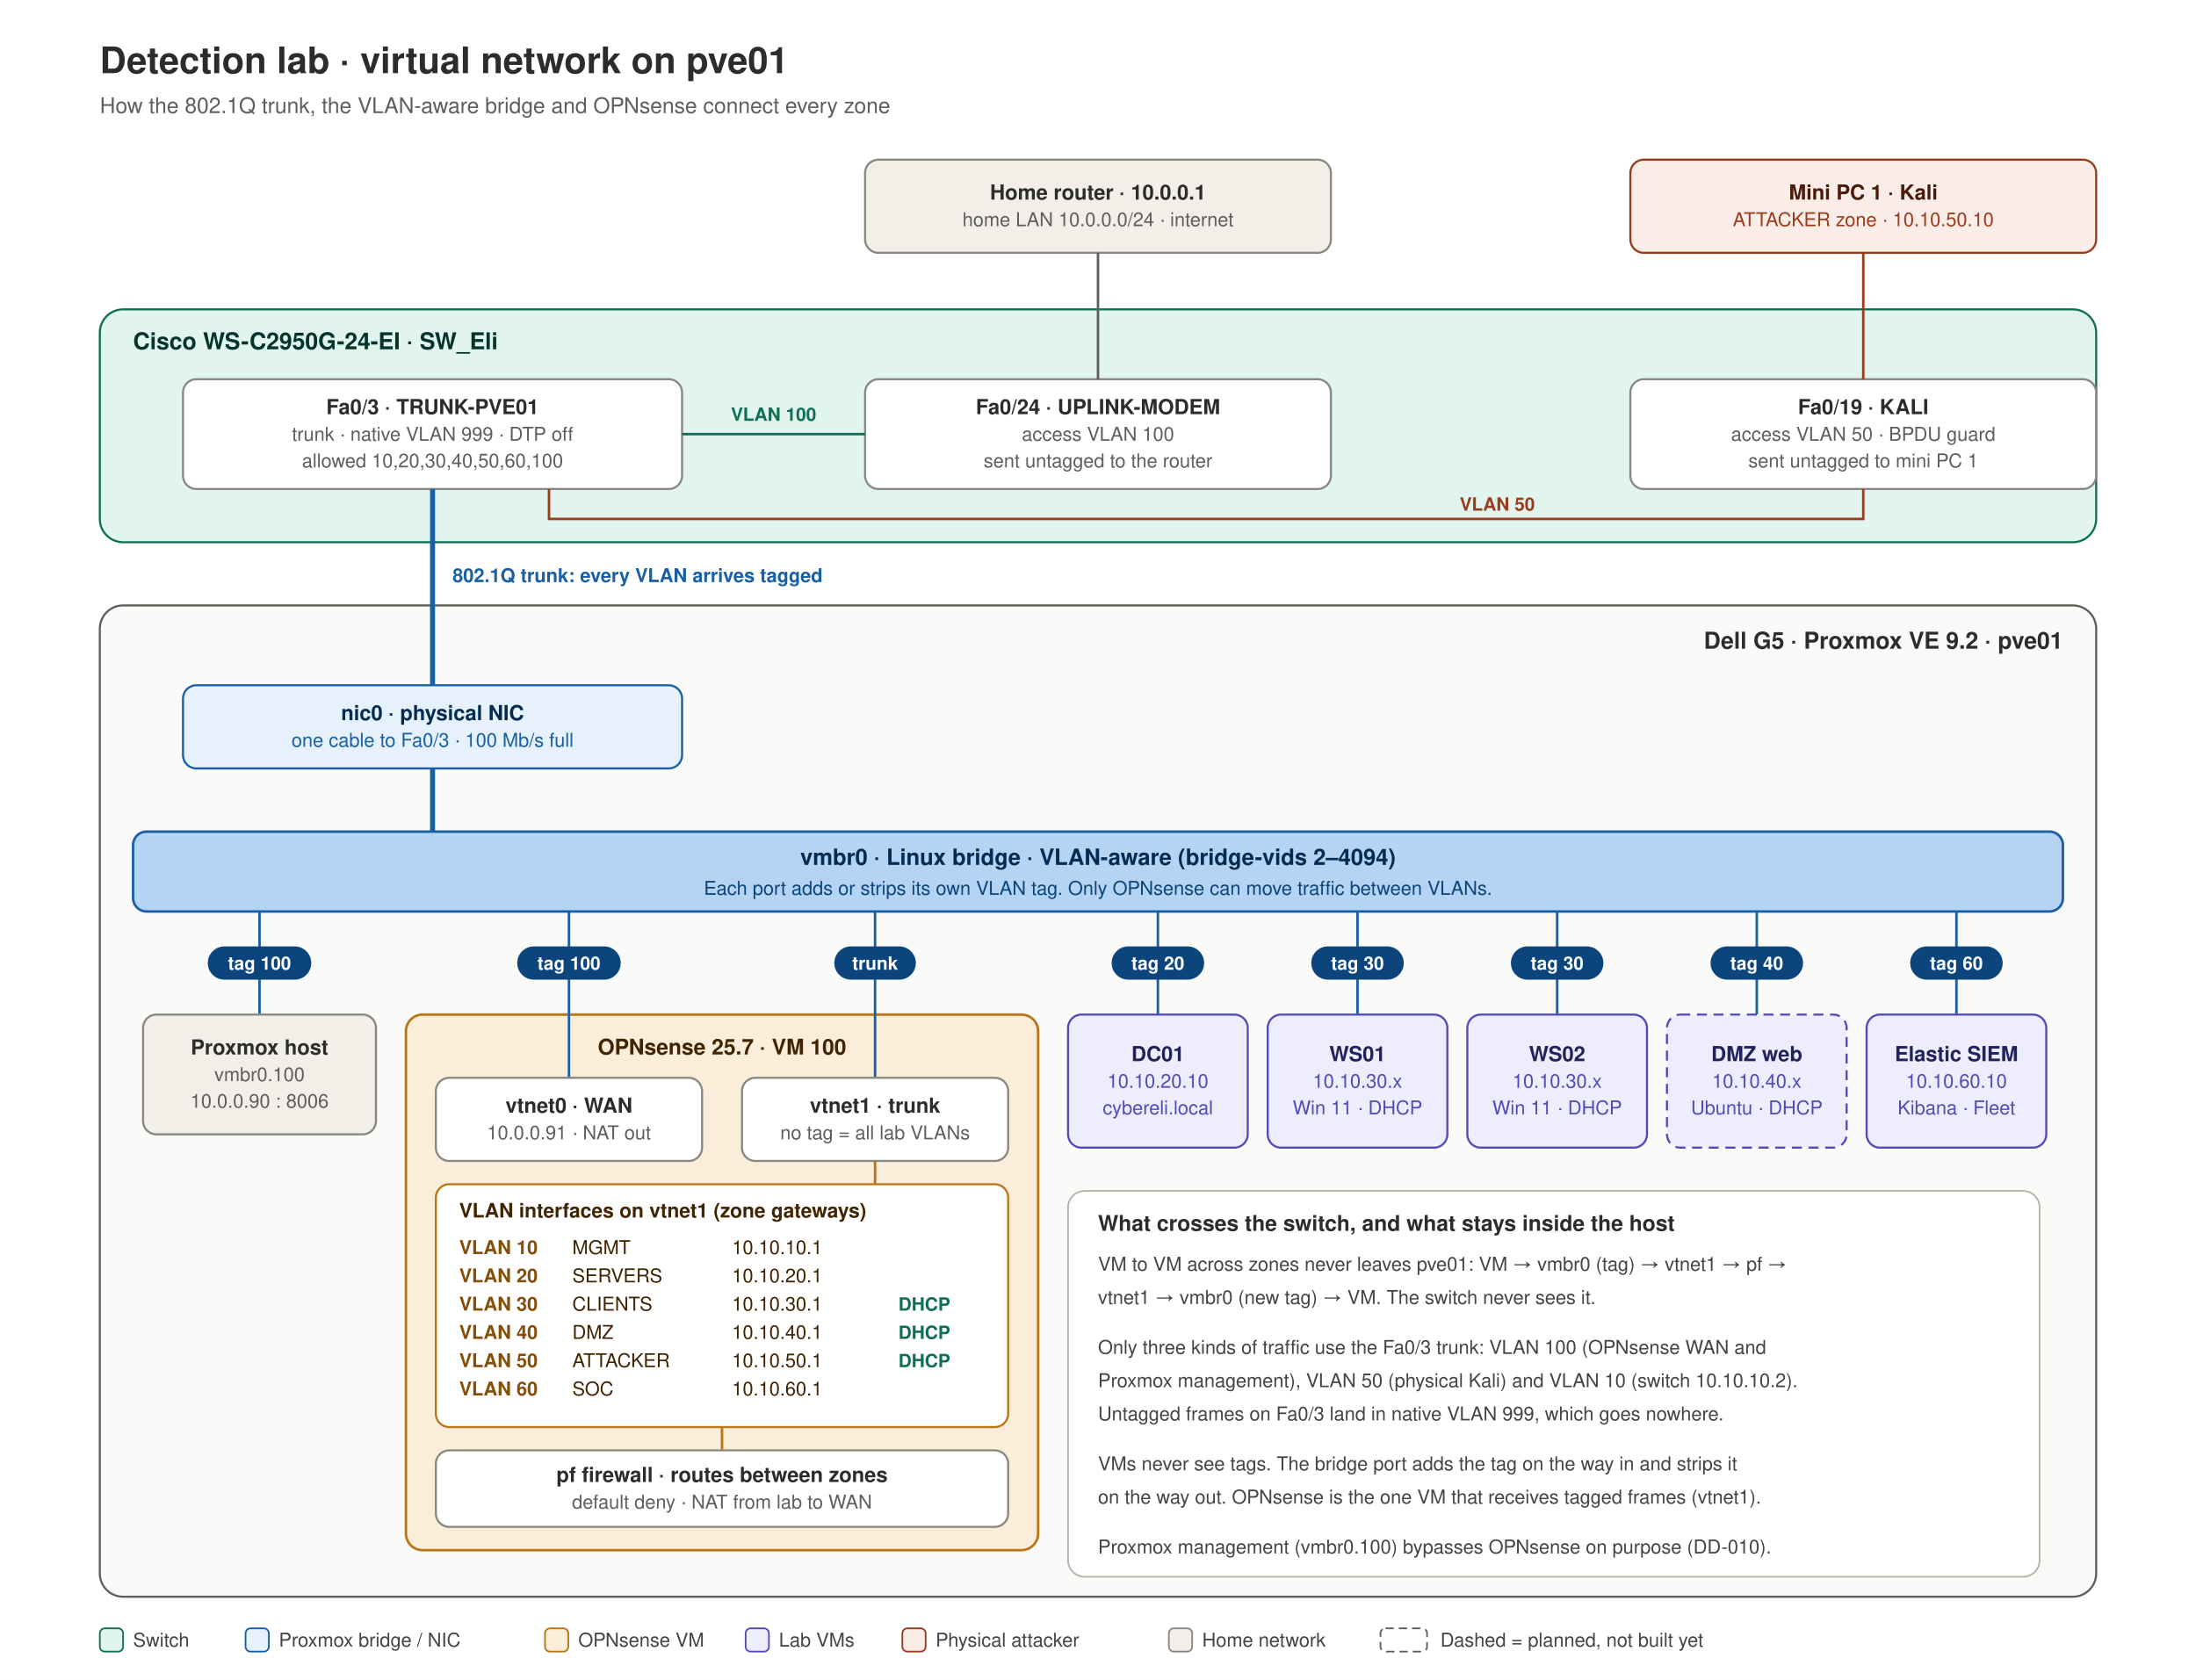
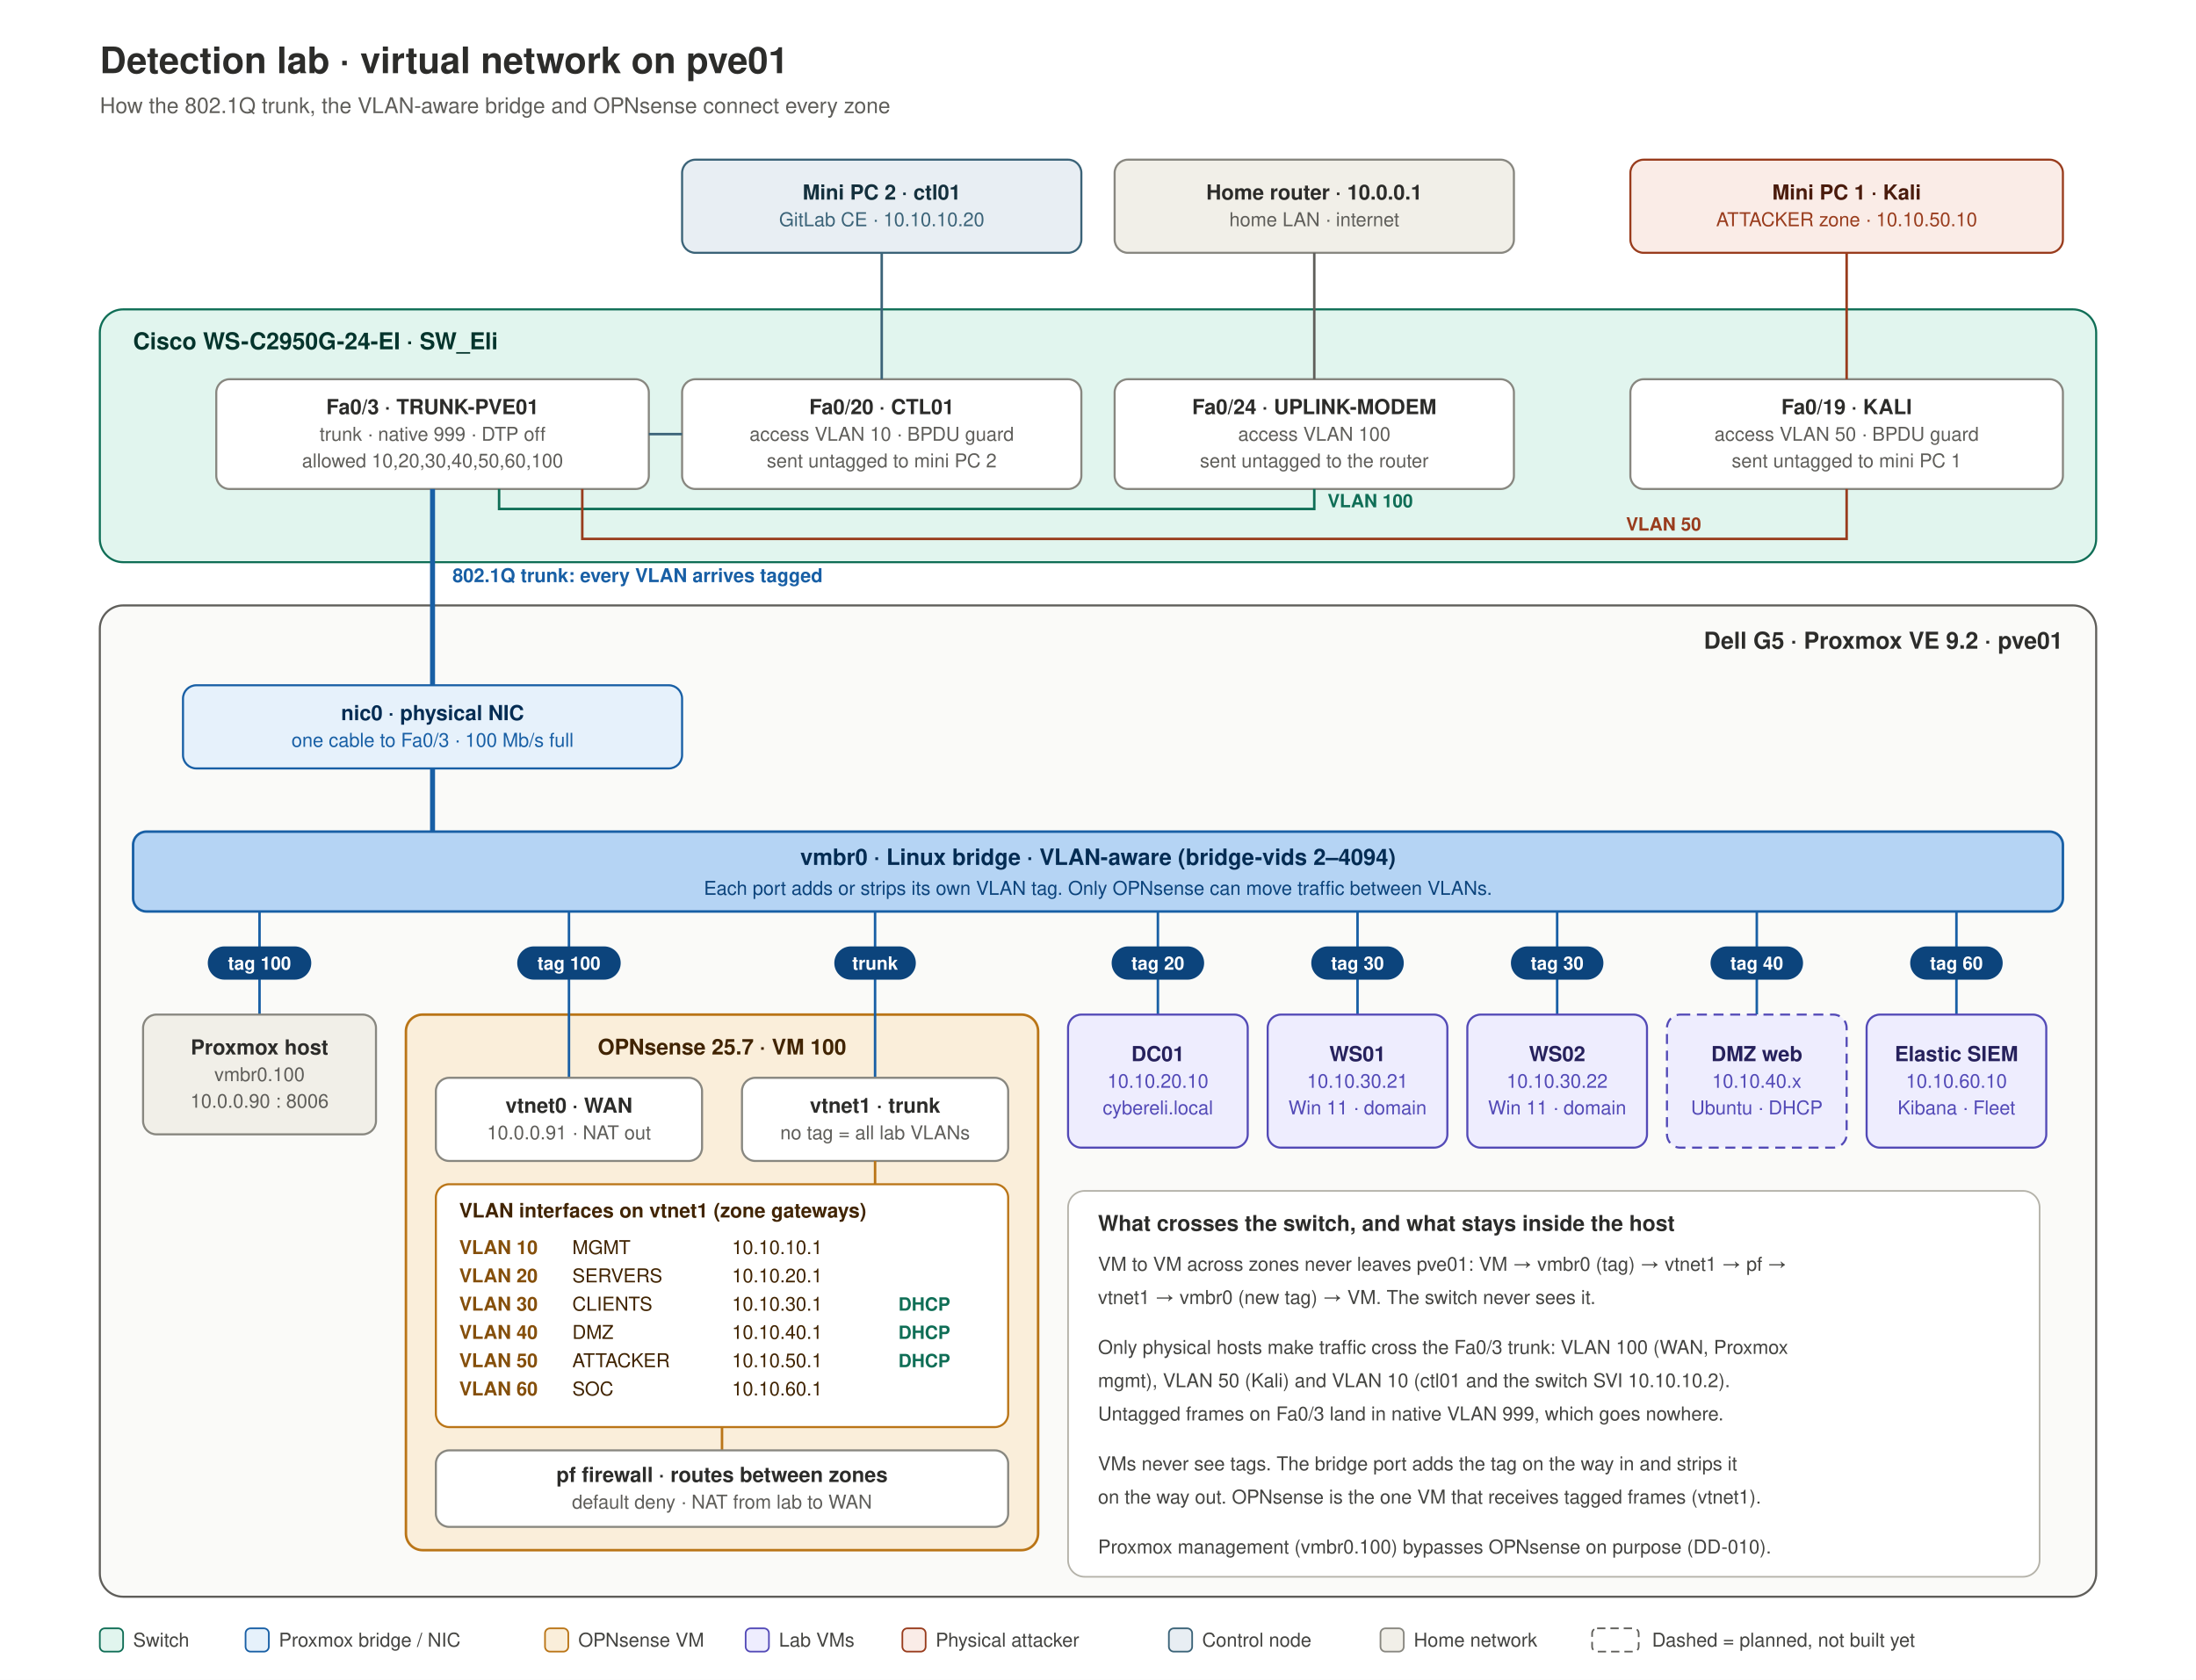
<svg xmlns="http://www.w3.org/2000/svg" width="1320" height="1010" viewBox="0 0 1320 1010" font-family="Segoe UI, Helvetica, Arial, sans-serif" role="img" aria-label="Detection lab virtual network topology">
  <defs>
    <marker id="arr" viewBox="0 0 10 10" refX="9" refY="5" markerWidth="7" markerHeight="7" orient="auto-start-reverse">
      <path d="M0 0L10 5L0 10z" fill="#5F5E5A" />
    </marker>
  </defs>
  <rect width="1320" height="1010" fill="#FFFFFF" />
  <text x="60" y="44" font-size="22" font-weight="700" fill="#2C2C2A" text-anchor="start">Detection lab · virtual network on pve01</text>
  <text x="60" y="68" font-size="13" font-weight="400" fill="#5F5E5A" text-anchor="start">How the 802.1Q trunk, the VLAN-aware bridge and OPNsense connect every zone</text>
-   <rect x="520" y="96" width="280" height="56" rx="8" fill="#F1EFE8" stroke="#888780" stroke-width="1.25" />
-   <text x="660.0" y="120.0" font-size="12.5" font-weight="600" fill="#2C2C2A" text-anchor="middle">Home router · 10.0.0.1</text>
-   <text x="660.0" y="136.0" font-size="11.5" font-weight="400" fill="#5F5E5A" text-anchor="middle">home LAN 10.0.0.0/24 · internet</text>
-   <rect x="980" y="96" width="280" height="56" rx="8" fill="#FAECE7" stroke="#993C1D" stroke-width="1.25" />
-   <text x="1120.0" y="120.0" font-size="12.5" font-weight="600" fill="#4A1B0C" text-anchor="middle">Mini PC 1 · Kali</text>
-   <text x="1120.0" y="136.0" font-size="11.5" font-weight="400" fill="#993C1D" text-anchor="middle">ATTACKER zone · 10.10.50.10</text>
-   <rect x="60" y="186" width="1200" height="140" rx="14" fill="#E1F5EE" stroke="#0F6E56" stroke-width="1.25" />
+   <rect x="410" y="96" width="240" height="56" rx="8" fill="#E8EEF3" stroke="#3B6378" stroke-width="1.25" />
+   <text x="530.0" y="120.0" font-size="12.5" font-weight="600" fill="#14303D" text-anchor="middle">Mini PC 2 · ctl01</text>
+   <text x="530.0" y="136.0" font-size="11.5" font-weight="400" fill="#3B6378" text-anchor="middle">GitLab CE · 10.10.10.20</text>
+   <rect x="670" y="96" width="240" height="56" rx="8" fill="#F1EFE8" stroke="#888780" stroke-width="1.25" />
+   <text x="790.0" y="120.0" font-size="12.5" font-weight="600" fill="#2C2C2A" text-anchor="middle">Home router · 10.0.0.1</text>
+   <text x="790.0" y="136.0" font-size="11.5" font-weight="400" fill="#5F5E5A" text-anchor="middle">home LAN · internet</text>
+   <rect x="980" y="96" width="260" height="56" rx="8" fill="#FAECE7" stroke="#993C1D" stroke-width="1.25" />
+   <text x="1110.0" y="120.0" font-size="12.5" font-weight="600" fill="#4A1B0C" text-anchor="middle">Mini PC 1 · Kali</text>
+   <text x="1110.0" y="136.0" font-size="11.5" font-weight="400" fill="#993C1D" text-anchor="middle">ATTACKER zone · 10.10.50.10</text>
+   <rect x="60" y="186" width="1200" height="152" rx="14" fill="#E1F5EE" stroke="#0F6E56" stroke-width="1.25" />
  <text x="80" y="210" font-size="14" font-weight="700" fill="#04342C" text-anchor="start">Cisco WS-C2950G-24-EI · SW_Eli</text>
-   <rect x="110" y="228" width="300" height="66" rx="8" fill="#FFFFFF" stroke="#888780" stroke-width="1.25" />
+   <rect x="130" y="228" width="260" height="66" rx="8" fill="#FFFFFF" stroke="#888780" stroke-width="1.25" />
  <text x="260.0" y="249.0" font-size="12.5" font-weight="600" fill="#2C2C2A" text-anchor="middle">Fa0/3 · TRUNK-PVE01</text>
-   <text x="260.0" y="265.0" font-size="11.5" font-weight="400" fill="#5F5E5A" text-anchor="middle">trunk · native VLAN 999 · DTP off</text>
+   <text x="260.0" y="265.0" font-size="11.5" font-weight="400" fill="#5F5E5A" text-anchor="middle">trunk · native 999 · DTP off</text>
  <text x="260.0" y="281.0" font-size="11.5" font-weight="400" fill="#5F5E5A" text-anchor="middle">allowed 10,20,30,40,50,60,100</text>
-   <rect x="520" y="228" width="280" height="66" rx="8" fill="#FFFFFF" stroke="#888780" stroke-width="1.25" />
-   <text x="660.0" y="249.0" font-size="12.5" font-weight="600" fill="#2C2C2A" text-anchor="middle">Fa0/24 · UPLINK-MODEM</text>
-   <text x="660.0" y="265.0" font-size="11.5" font-weight="400" fill="#5F5E5A" text-anchor="middle">access VLAN 100</text>
-   <text x="660.0" y="281.0" font-size="11.5" font-weight="400" fill="#5F5E5A" text-anchor="middle">sent untagged to the router</text>
-   <rect x="980" y="228" width="280" height="66" rx="8" fill="#FFFFFF" stroke="#888780" stroke-width="1.25" />
-   <text x="1120.0" y="249.0" font-size="12.5" font-weight="600" fill="#2C2C2A" text-anchor="middle">Fa0/19 · KALI</text>
-   <text x="1120.0" y="265.0" font-size="11.5" font-weight="400" fill="#5F5E5A" text-anchor="middle">access VLAN 50 · BPDU guard</text>
-   <text x="1120.0" y="281.0" font-size="11.5" font-weight="400" fill="#5F5E5A" text-anchor="middle">sent untagged to mini PC 1</text>
-   <line x1="410" y1="261" x2="520" y2="261" stroke="#0F6E56" stroke-width="1.5" />
-   <text x="465" y="253" font-size="11" font-weight="600" fill="#0F6E56" text-anchor="middle">VLAN 100</text>
-   <path d="M1120 294 V312 H330 V294" fill="none" stroke="#993C1D" stroke-width="1.5" />
-   <text x="900" y="307" font-size="11" font-weight="600" fill="#993C1D" text-anchor="middle">VLAN 50</text>
-   <line x1="660" y1="152" x2="660" y2="228" stroke="#5F5E5A" stroke-width="1.5" />
-   <line x1="1120" y1="152" x2="1120" y2="228" stroke="#993C1D" stroke-width="1.5" />
+   <rect x="410" y="228" width="240" height="66" rx="8" fill="#FFFFFF" stroke="#888780" stroke-width="1.25" />
+   <text x="530.0" y="249.0" font-size="12.5" font-weight="600" fill="#2C2C2A" text-anchor="middle">Fa0/20 · CTL01</text>
+   <text x="530.0" y="265.0" font-size="11.5" font-weight="400" fill="#5F5E5A" text-anchor="middle">access VLAN 10 · BPDU guard</text>
+   <text x="530.0" y="281.0" font-size="11.5" font-weight="400" fill="#5F5E5A" text-anchor="middle">sent untagged to mini PC 2</text>
+   <rect x="670" y="228" width="240" height="66" rx="8" fill="#FFFFFF" stroke="#888780" stroke-width="1.25" />
+   <text x="790.0" y="249.0" font-size="12.5" font-weight="600" fill="#2C2C2A" text-anchor="middle">Fa0/24 · UPLINK-MODEM</text>
+   <text x="790.0" y="265.0" font-size="11.5" font-weight="400" fill="#5F5E5A" text-anchor="middle">access VLAN 100</text>
+   <text x="790.0" y="281.0" font-size="11.5" font-weight="400" fill="#5F5E5A" text-anchor="middle">sent untagged to the router</text>
+   <rect x="980" y="228" width="260" height="66" rx="8" fill="#FFFFFF" stroke="#888780" stroke-width="1.25" />
+   <text x="1110.0" y="249.0" font-size="12.5" font-weight="600" fill="#2C2C2A" text-anchor="middle">Fa0/19 · KALI</text>
+   <text x="1110.0" y="265.0" font-size="11.5" font-weight="400" fill="#5F5E5A" text-anchor="middle">access VLAN 50 · BPDU guard</text>
+   <text x="1110.0" y="281.0" font-size="11.5" font-weight="400" fill="#5F5E5A" text-anchor="middle">sent untagged to mini PC 1</text>
+   <line x1="390" y1="261" x2="410" y2="261" stroke="#3B6378" stroke-width="1.5" />
+   <path d="M790 294 V306 H300 V294" fill="none" stroke="#0F6E56" stroke-width="1.5" />
+   <text x="798" y="305" font-size="11" font-weight="600" fill="#0F6E56" text-anchor="start">VLAN 100</text>
+   <path d="M1110 294 V324 H350 V294" fill="none" stroke="#993C1D" stroke-width="1.5" />
+   <text x="1000" y="319" font-size="11" font-weight="600" fill="#993C1D" text-anchor="middle">VLAN 50</text>
+   <line x1="530" y1="152" x2="530" y2="228" stroke="#3B6378" stroke-width="1.5" />
+   <line x1="790" y1="152" x2="790" y2="228" stroke="#5F5E5A" stroke-width="1.5" />
+   <line x1="1110" y1="152" x2="1110" y2="228" stroke="#993C1D" stroke-width="1.5" />
  <rect x="60" y="364" width="1200" height="596" rx="14" fill="#FAFAF8" stroke="#5F5E5A" stroke-width="1.25" />
  <text x="1240" y="390" font-size="14" font-weight="700" fill="#2C2C2A" text-anchor="end">Dell G5 · Proxmox VE 9.2 · pve01</text>
  <line x1="260" y1="294" x2="260" y2="412" stroke="#185FA5" stroke-width="3" />
  <text x="272" y="350" font-size="11.5" font-weight="600" fill="#185FA5" text-anchor="start">802.1Q trunk: every VLAN arrives tagged</text>
  <rect x="110" y="412" width="300" height="50" rx="8" fill="#E6F1FB" stroke="#185FA5" stroke-width="1.25" />
  <text x="260.0" y="433.0" font-size="12.5" font-weight="600" fill="#042C53" text-anchor="middle">nic0 · physical NIC</text>
  <text x="260.0" y="449.0" font-size="11.5" font-weight="400" fill="#185FA5" text-anchor="middle">one cable to Fa0/3 · 100 Mb/s full</text>
  <line x1="260" y1="462" x2="260" y2="500" stroke="#185FA5" stroke-width="3" />
  <rect x="80" y="500" width="1160" height="48" rx="8" fill="#B5D4F4" stroke="#185FA5" stroke-width="1.5" />
  <text x="660" y="520" font-size="13.5" font-weight="700" fill="#042C53" text-anchor="middle">vmbr0 · Linux bridge · VLAN-aware (bridge-vids 2–4094)</text>
  <text x="660" y="538" font-size="11.5" font-weight="400" fill="#0C447C" text-anchor="middle">Each port adds or strips its own VLAN tag. Only OPNsense can move traffic between VLANs.</text>
  <line x1="156" y1="548" x2="156" y2="610" stroke="#185FA5" stroke-width="1.5" />
  <rect x="124.9" y="569" width="62.2" height="20" rx="10" fill="#0C447C" />
  <text x="156" y="583" font-size="11" font-weight="600" fill="#FFFFFF" text-anchor="middle">tag 100</text>
  <rect x="86" y="610" width="140" height="72" rx="8" fill="#F1EFE8" stroke="#888780" stroke-width="1.25" />
  <text x="156.0" y="634.0" font-size="12.5" font-weight="600" fill="#2C2C2A" text-anchor="middle">Proxmox host</text>
  <text x="156.0" y="650.0" font-size="11.5" font-weight="400" fill="#5F5E5A" text-anchor="middle">vmbr0.100</text>
  <text x="156.0" y="666.0" font-size="11.5" font-weight="400" fill="#5F5E5A" text-anchor="middle">10.0.0.90 : 8006</text>
  <rect x="244" y="610" width="380" height="322" rx="10" fill="#FAEEDA" stroke="#BA7517" stroke-width="1.5" />
  <text x="434" y="634" font-size="13" font-weight="700" fill="#412402" text-anchor="middle">OPNsense 25.7 · VM 100</text>
  <line x1="342" y1="548" x2="342" y2="648" stroke="#185FA5" stroke-width="1.5" />
  <rect x="310.9" y="569" width="62.2" height="20" rx="10" fill="#0C447C" />
  <text x="342" y="583" font-size="11" font-weight="600" fill="#FFFFFF" text-anchor="middle">tag 100</text>
  <line x1="526" y1="548" x2="526" y2="648" stroke="#185FA5" stroke-width="1.5" />
  <rect x="501.5" y="569" width="49.0" height="20" rx="10" fill="#0C447C" />
  <text x="526" y="583" font-size="11" font-weight="600" fill="#FFFFFF" text-anchor="middle">trunk</text>
  <rect x="262" y="648" width="160" height="50" rx="8" fill="#FFFFFF" stroke="#888780" stroke-width="1.25" />
  <text x="342.0" y="669.0" font-size="12.5" font-weight="600" fill="#2C2C2A" text-anchor="middle">vtnet0 · WAN</text>
  <text x="342.0" y="685.0" font-size="11.5" font-weight="400" fill="#5F5E5A" text-anchor="middle">10.0.0.91 · NAT out</text>
  <rect x="446" y="648" width="160" height="50" rx="8" fill="#FFFFFF" stroke="#888780" stroke-width="1.25" />
  <text x="526.0" y="669.0" font-size="12.5" font-weight="600" fill="#2C2C2A" text-anchor="middle">vtnet1 · trunk</text>
  <text x="526.0" y="685.0" font-size="11.5" font-weight="400" fill="#5F5E5A" text-anchor="middle">no tag = all lab VLANs</text>
  <line x1="526" y1="698" x2="526" y2="712" stroke="#BA7517" stroke-width="1.5" />
  <rect x="262" y="712" width="344" height="146" rx="8" fill="#FFFFFF" stroke="#BA7517" stroke-width="1.25" />
  <text x="276" y="732" font-size="12" font-weight="700" fill="#412402" text-anchor="start">VLAN interfaces on vtnet1 (zone gateways)</text>
  <text x="276" y="754" font-size="11.5" font-weight="600" fill="#854F0B" text-anchor="start">VLAN 10</text>
  <text x="344" y="754" font-size="11.5" font-weight="400" fill="#412402" text-anchor="start">MGMT</text>
  <text x="440" y="754" font-size="11.5" font-weight="400" fill="#412402" text-anchor="start">10.10.10.1</text>
  <text x="276" y="771" font-size="11.5" font-weight="600" fill="#854F0B" text-anchor="start">VLAN 20</text>
  <text x="344" y="771" font-size="11.5" font-weight="400" fill="#412402" text-anchor="start">SERVERS</text>
  <text x="440" y="771" font-size="11.5" font-weight="400" fill="#412402" text-anchor="start">10.10.20.1</text>
  <text x="276" y="788" font-size="11.5" font-weight="600" fill="#854F0B" text-anchor="start">VLAN 30</text>
  <text x="344" y="788" font-size="11.5" font-weight="400" fill="#412402" text-anchor="start">CLIENTS</text>
  <text x="440" y="788" font-size="11.5" font-weight="400" fill="#412402" text-anchor="start">10.10.30.1</text>
  <text x="540" y="788" font-size="11" font-weight="600" fill="#0F6E56" text-anchor="start">DHCP</text>
  <text x="276" y="805" font-size="11.5" font-weight="600" fill="#854F0B" text-anchor="start">VLAN 40</text>
  <text x="344" y="805" font-size="11.5" font-weight="400" fill="#412402" text-anchor="start">DMZ</text>
  <text x="440" y="805" font-size="11.5" font-weight="400" fill="#412402" text-anchor="start">10.10.40.1</text>
  <text x="540" y="805" font-size="11" font-weight="600" fill="#0F6E56" text-anchor="start">DHCP</text>
  <text x="276" y="822" font-size="11.5" font-weight="600" fill="#854F0B" text-anchor="start">VLAN 50</text>
  <text x="344" y="822" font-size="11.5" font-weight="400" fill="#412402" text-anchor="start">ATTACKER</text>
  <text x="440" y="822" font-size="11.5" font-weight="400" fill="#412402" text-anchor="start">10.10.50.1</text>
  <text x="540" y="822" font-size="11" font-weight="600" fill="#0F6E56" text-anchor="start">DHCP</text>
  <text x="276" y="839" font-size="11.5" font-weight="600" fill="#854F0B" text-anchor="start">VLAN 60</text>
  <text x="344" y="839" font-size="11.5" font-weight="400" fill="#412402" text-anchor="start">SOC</text>
  <text x="440" y="839" font-size="11.5" font-weight="400" fill="#412402" text-anchor="start">10.10.60.1</text>
  <line x1="434" y1="858" x2="434" y2="872" stroke="#BA7517" stroke-width="1.5" />
  <rect x="262" y="872" width="344" height="46" rx="8" fill="#FFFFFF" stroke="#888780" stroke-width="1.25" />
  <text x="434.0" y="891.0" font-size="12.5" font-weight="600" fill="#2C2C2A" text-anchor="middle">pf firewall · routes between zones</text>
  <text x="434.0" y="907.0" font-size="11.5" font-weight="400" fill="#5F5E5A" text-anchor="middle">default deny · NAT from lab to WAN</text>
  <line x1="696" y1="548" x2="696" y2="610" stroke="#185FA5" stroke-width="1.5" />
  <rect x="668.2" y="569" width="55.6" height="20" rx="10" fill="#0C447C" />
  <text x="696" y="583" font-size="11" font-weight="600" fill="#FFFFFF" text-anchor="middle">tag 20</text>
  <rect x="642" y="610" width="108" height="80" rx="8" fill="#EEEDFE" stroke="#534AB7" stroke-width="1.25" />
  <text x="696.0" y="638.0" font-size="12.5" font-weight="600" fill="#26215C" text-anchor="middle">DC01</text>
  <text x="696.0" y="654.0" font-size="11.5" font-weight="400" fill="#534AB7" text-anchor="middle">10.10.20.10</text>
  <text x="696.0" y="670.0" font-size="11.5" font-weight="400" fill="#534AB7" text-anchor="middle">cybereli.local</text>
  <line x1="816" y1="548" x2="816" y2="610" stroke="#185FA5" stroke-width="1.5" />
  <rect x="788.2" y="569" width="55.6" height="20" rx="10" fill="#0C447C" />
  <text x="816" y="583" font-size="11" font-weight="600" fill="#FFFFFF" text-anchor="middle">tag 30</text>
  <rect x="762" y="610" width="108" height="80" rx="8" fill="#EEEDFE" stroke="#534AB7" stroke-width="1.25" />
  <text x="816.0" y="638.0" font-size="12.5" font-weight="600" fill="#26215C" text-anchor="middle">WS01</text>
-   <text x="816.0" y="654.0" font-size="11.5" font-weight="400" fill="#534AB7" text-anchor="middle">10.10.30.x</text>
-   <text x="816.0" y="670.0" font-size="11.5" font-weight="400" fill="#534AB7" text-anchor="middle">Win 11 · DHCP</text>
+   <text x="816.0" y="654.0" font-size="11.5" font-weight="400" fill="#534AB7" text-anchor="middle">10.10.30.21</text>
+   <text x="816.0" y="670.0" font-size="11.5" font-weight="400" fill="#534AB7" text-anchor="middle">Win 11 · domain</text>
  <line x1="936" y1="548" x2="936" y2="610" stroke="#185FA5" stroke-width="1.5" />
  <rect x="908.2" y="569" width="55.6" height="20" rx="10" fill="#0C447C" />
  <text x="936" y="583" font-size="11" font-weight="600" fill="#FFFFFF" text-anchor="middle">tag 30</text>
  <rect x="882" y="610" width="108" height="80" rx="8" fill="#EEEDFE" stroke="#534AB7" stroke-width="1.25" />
  <text x="936.0" y="638.0" font-size="12.5" font-weight="600" fill="#26215C" text-anchor="middle">WS02</text>
-   <text x="936.0" y="654.0" font-size="11.5" font-weight="400" fill="#534AB7" text-anchor="middle">10.10.30.x</text>
-   <text x="936.0" y="670.0" font-size="11.5" font-weight="400" fill="#534AB7" text-anchor="middle">Win 11 · DHCP</text>
+   <text x="936.0" y="654.0" font-size="11.5" font-weight="400" fill="#534AB7" text-anchor="middle">10.10.30.22</text>
+   <text x="936.0" y="670.0" font-size="11.5" font-weight="400" fill="#534AB7" text-anchor="middle">Win 11 · domain</text>
  <line x1="1056" y1="548" x2="1056" y2="610" stroke="#185FA5" stroke-width="1.5" />
  <rect x="1028.2" y="569" width="55.6" height="20" rx="10" fill="#0C447C" />
  <text x="1056" y="583" font-size="11" font-weight="600" fill="#FFFFFF" text-anchor="middle">tag 40</text>
  <rect x="1002" y="610" width="108" height="80" rx="8" fill="#EEEDFE" stroke="#534AB7" stroke-width="1.25" stroke-dasharray="6 4" />
  <text x="1056.0" y="638.0" font-size="12.5" font-weight="600" fill="#26215C" text-anchor="middle">DMZ web</text>
  <text x="1056.0" y="654.0" font-size="11.5" font-weight="400" fill="#534AB7" text-anchor="middle">10.10.40.x</text>
  <text x="1056.0" y="670.0" font-size="11.5" font-weight="400" fill="#534AB7" text-anchor="middle">Ubuntu · DHCP</text>
  <line x1="1176" y1="548" x2="1176" y2="610" stroke="#185FA5" stroke-width="1.5" />
  <rect x="1148.2" y="569" width="55.6" height="20" rx="10" fill="#0C447C" />
  <text x="1176" y="583" font-size="11" font-weight="600" fill="#FFFFFF" text-anchor="middle">tag 60</text>
  <rect x="1122" y="610" width="108" height="80" rx="8" fill="#EEEDFE" stroke="#534AB7" stroke-width="1.25" />
  <text x="1176.0" y="638.0" font-size="12.5" font-weight="600" fill="#26215C" text-anchor="middle">Elastic SIEM</text>
  <text x="1176.0" y="654.0" font-size="11.5" font-weight="400" fill="#534AB7" text-anchor="middle">10.10.60.10</text>
  <text x="1176.0" y="670.0" font-size="11.5" font-weight="400" fill="#534AB7" text-anchor="middle">Kibana · Fleet</text>
  <rect x="642" y="716" width="584" height="232" rx="10" fill="#FFFFFF" stroke="#B4B2A9" stroke-width="1" />
  <text x="660" y="740" font-size="13" font-weight="700" fill="#2C2C2A" text-anchor="start">What crosses the switch, and what stays inside the host</text>
  <text x="660" y="764" font-size="11.5" font-weight="400" fill="#444441" text-anchor="start">VM to VM across zones never leaves pve01: VM → vmbr0 (tag) → vtnet1 → pf →</text>
  <text x="660" y="784" font-size="11.5" font-weight="400" fill="#444441" text-anchor="start">vtnet1 → vmbr0 (new tag) → VM. The switch never sees it.</text>
-   <text x="660" y="814" font-size="11.5" font-weight="400" fill="#444441" text-anchor="start">Only three kinds of traffic use the Fa0/3 trunk: VLAN 100 (OPNsense WAN and</text>
-   <text x="660" y="834" font-size="11.5" font-weight="400" fill="#444441" text-anchor="start">Proxmox management), VLAN 50 (physical Kali) and VLAN 10 (switch 10.10.10.2).</text>
+   <text x="660" y="814" font-size="11.5" font-weight="400" fill="#444441" text-anchor="start">Only physical hosts make traffic cross the Fa0/3 trunk: VLAN 100 (WAN, Proxmox</text>
+   <text x="660" y="834" font-size="11.5" font-weight="400" fill="#444441" text-anchor="start">mgmt), VLAN 50 (Kali) and VLAN 10 (ctl01 and the switch SVI 10.10.10.2).</text>
  <text x="660" y="854" font-size="11.5" font-weight="400" fill="#444441" text-anchor="start">Untagged frames on Fa0/3 land in native VLAN 999, which goes nowhere.</text>
  <text x="660" y="884" font-size="11.5" font-weight="400" fill="#444441" text-anchor="start">VMs never see tags. The bridge port adds the tag on the way in and strips it</text>
  <text x="660" y="904" font-size="11.5" font-weight="400" fill="#444441" text-anchor="start">on the way out. OPNsense is the one VM that receives tagged frames (vtnet1).</text>
  <text x="660" y="934" font-size="11.5" font-weight="400" fill="#444441" text-anchor="start">Proxmox management (vmbr0.100) bypasses OPNsense on purpose (DD-010).</text>
  <rect x="60" y="979" width="14" height="14" rx="3" fill="#E1F5EE" stroke="#0F6E56" />
  <text x="80" y="990" font-size="11.5" font-weight="400" fill="#444441" text-anchor="start">Switch</text>
  <rect x="147.6" y="979" width="14" height="14" rx="3" fill="#E6F1FB" stroke="#185FA5" />
  <text x="167.6" y="990" font-size="11.5" font-weight="400" fill="#444441" text-anchor="start">Proxmox bridge / NIC</text>
  <rect x="327.6" y="979" width="14" height="14" rx="3" fill="#FAEEDA" stroke="#BA7517" />
  <text x="347.6" y="990" font-size="11.5" font-weight="400" fill="#444441" text-anchor="start">OPNsense VM</text>
  <rect x="448.2" y="979" width="14" height="14" rx="3" fill="#EEEDFE" stroke="#534AB7" />
  <text x="468.2" y="990" font-size="11.5" font-weight="400" fill="#444441" text-anchor="start">Lab VMs</text>
  <rect x="542.4" y="979" width="14" height="14" rx="3" fill="#FAECE7" stroke="#993C1D" />
  <text x="562.4" y="990" font-size="11.5" font-weight="400" fill="#444441" text-anchor="start">Physical attacker</text>
-   <rect x="702.6" y="979" width="14" height="14" rx="3" fill="#F1EFE8" stroke="#888780" />
-   <text x="722.6" y="990" font-size="11.5" font-weight="400" fill="#444441" text-anchor="start">Home network</text>
-   <rect x="829.8" y="979" width="28" height="14" rx="3" fill="#FFFFFF" stroke="#5F5E5A" stroke-dasharray="5 3" />
-   <text x="865.8" y="990" font-size="11.5" font-weight="400" fill="#444441" text-anchor="start">Dashed = planned, not built yet</text>
+   <rect x="702.6" y="979" width="14" height="14" rx="3" fill="#E8EEF3" stroke="#3B6378" />
+   <text x="722.6" y="990" font-size="11.5" font-weight="400" fill="#444441" text-anchor="start">Control node</text>
+   <rect x="829.8" y="979" width="14" height="14" rx="3" fill="#F1EFE8" stroke="#888780" />
+   <text x="849.8" y="990" font-size="11.5" font-weight="400" fill="#444441" text-anchor="start">Home network</text>
+   <rect x="957" y="979" width="28" height="14" rx="3" fill="#FFFFFF" stroke="#5F5E5A" stroke-dasharray="5 3" />
+   <text x="993" y="990" font-size="11.5" font-weight="400" fill="#444441" text-anchor="start">Dashed = planned, not built yet</text>
</svg>
